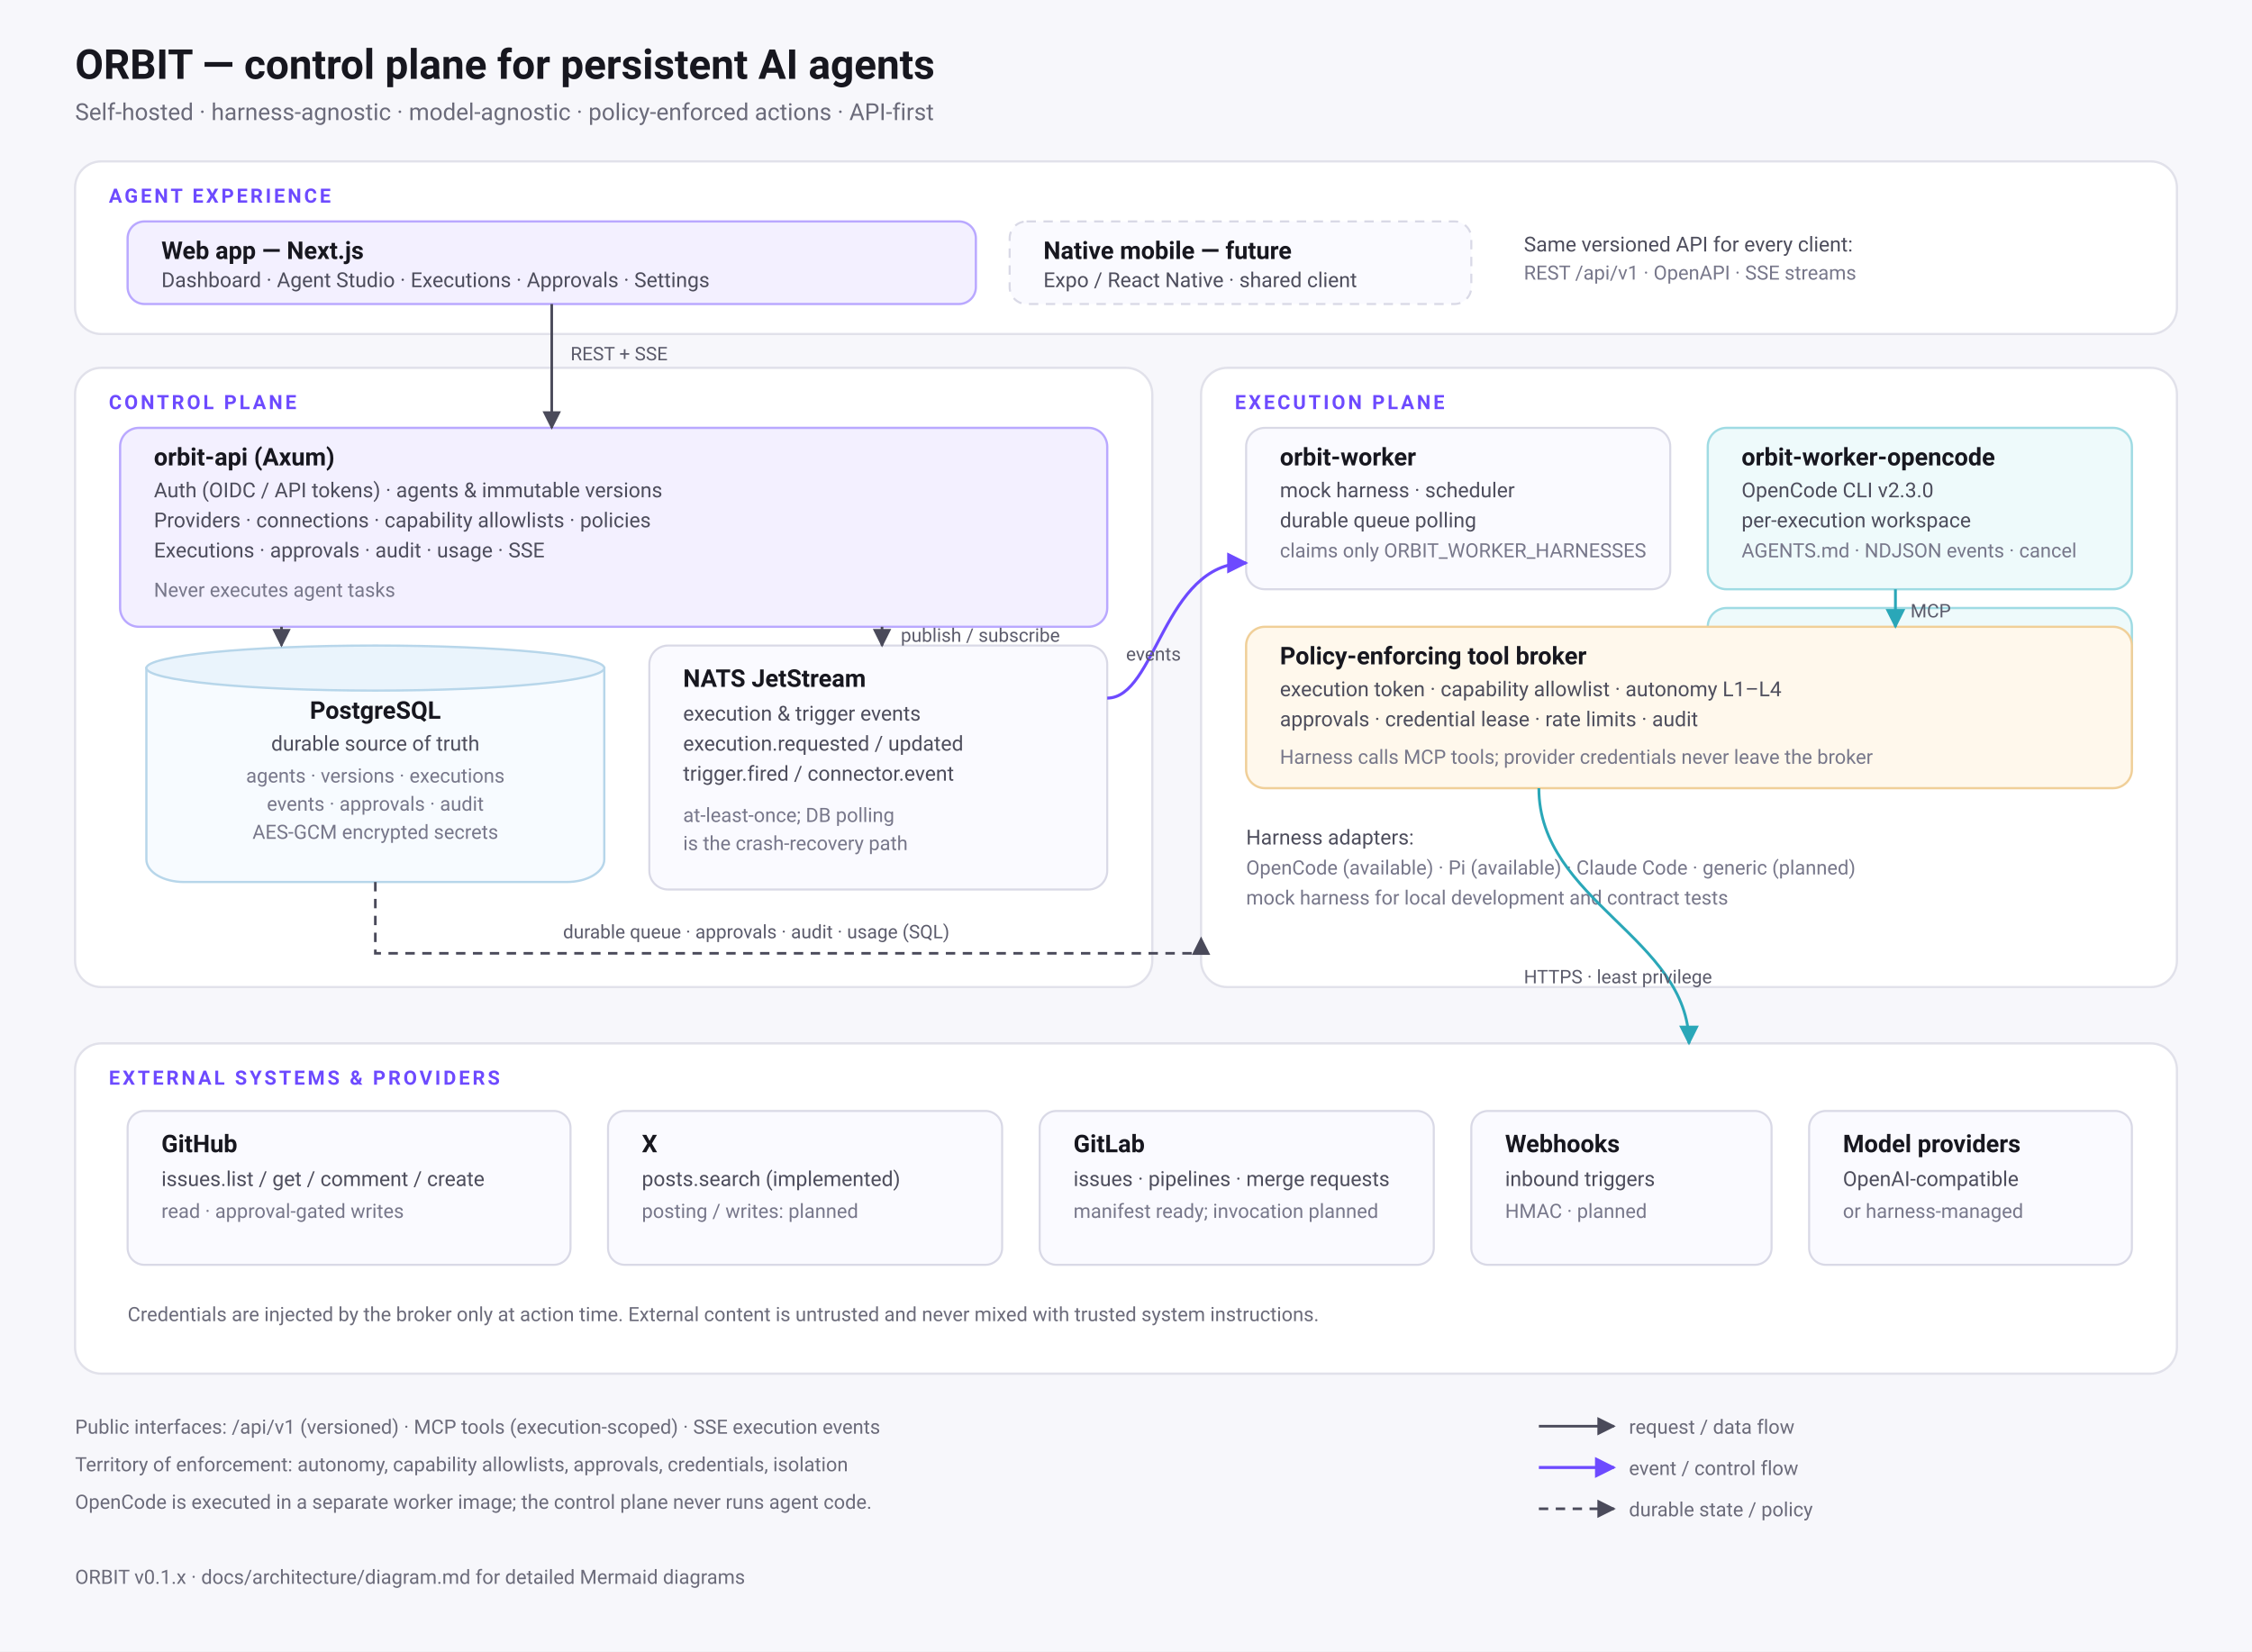
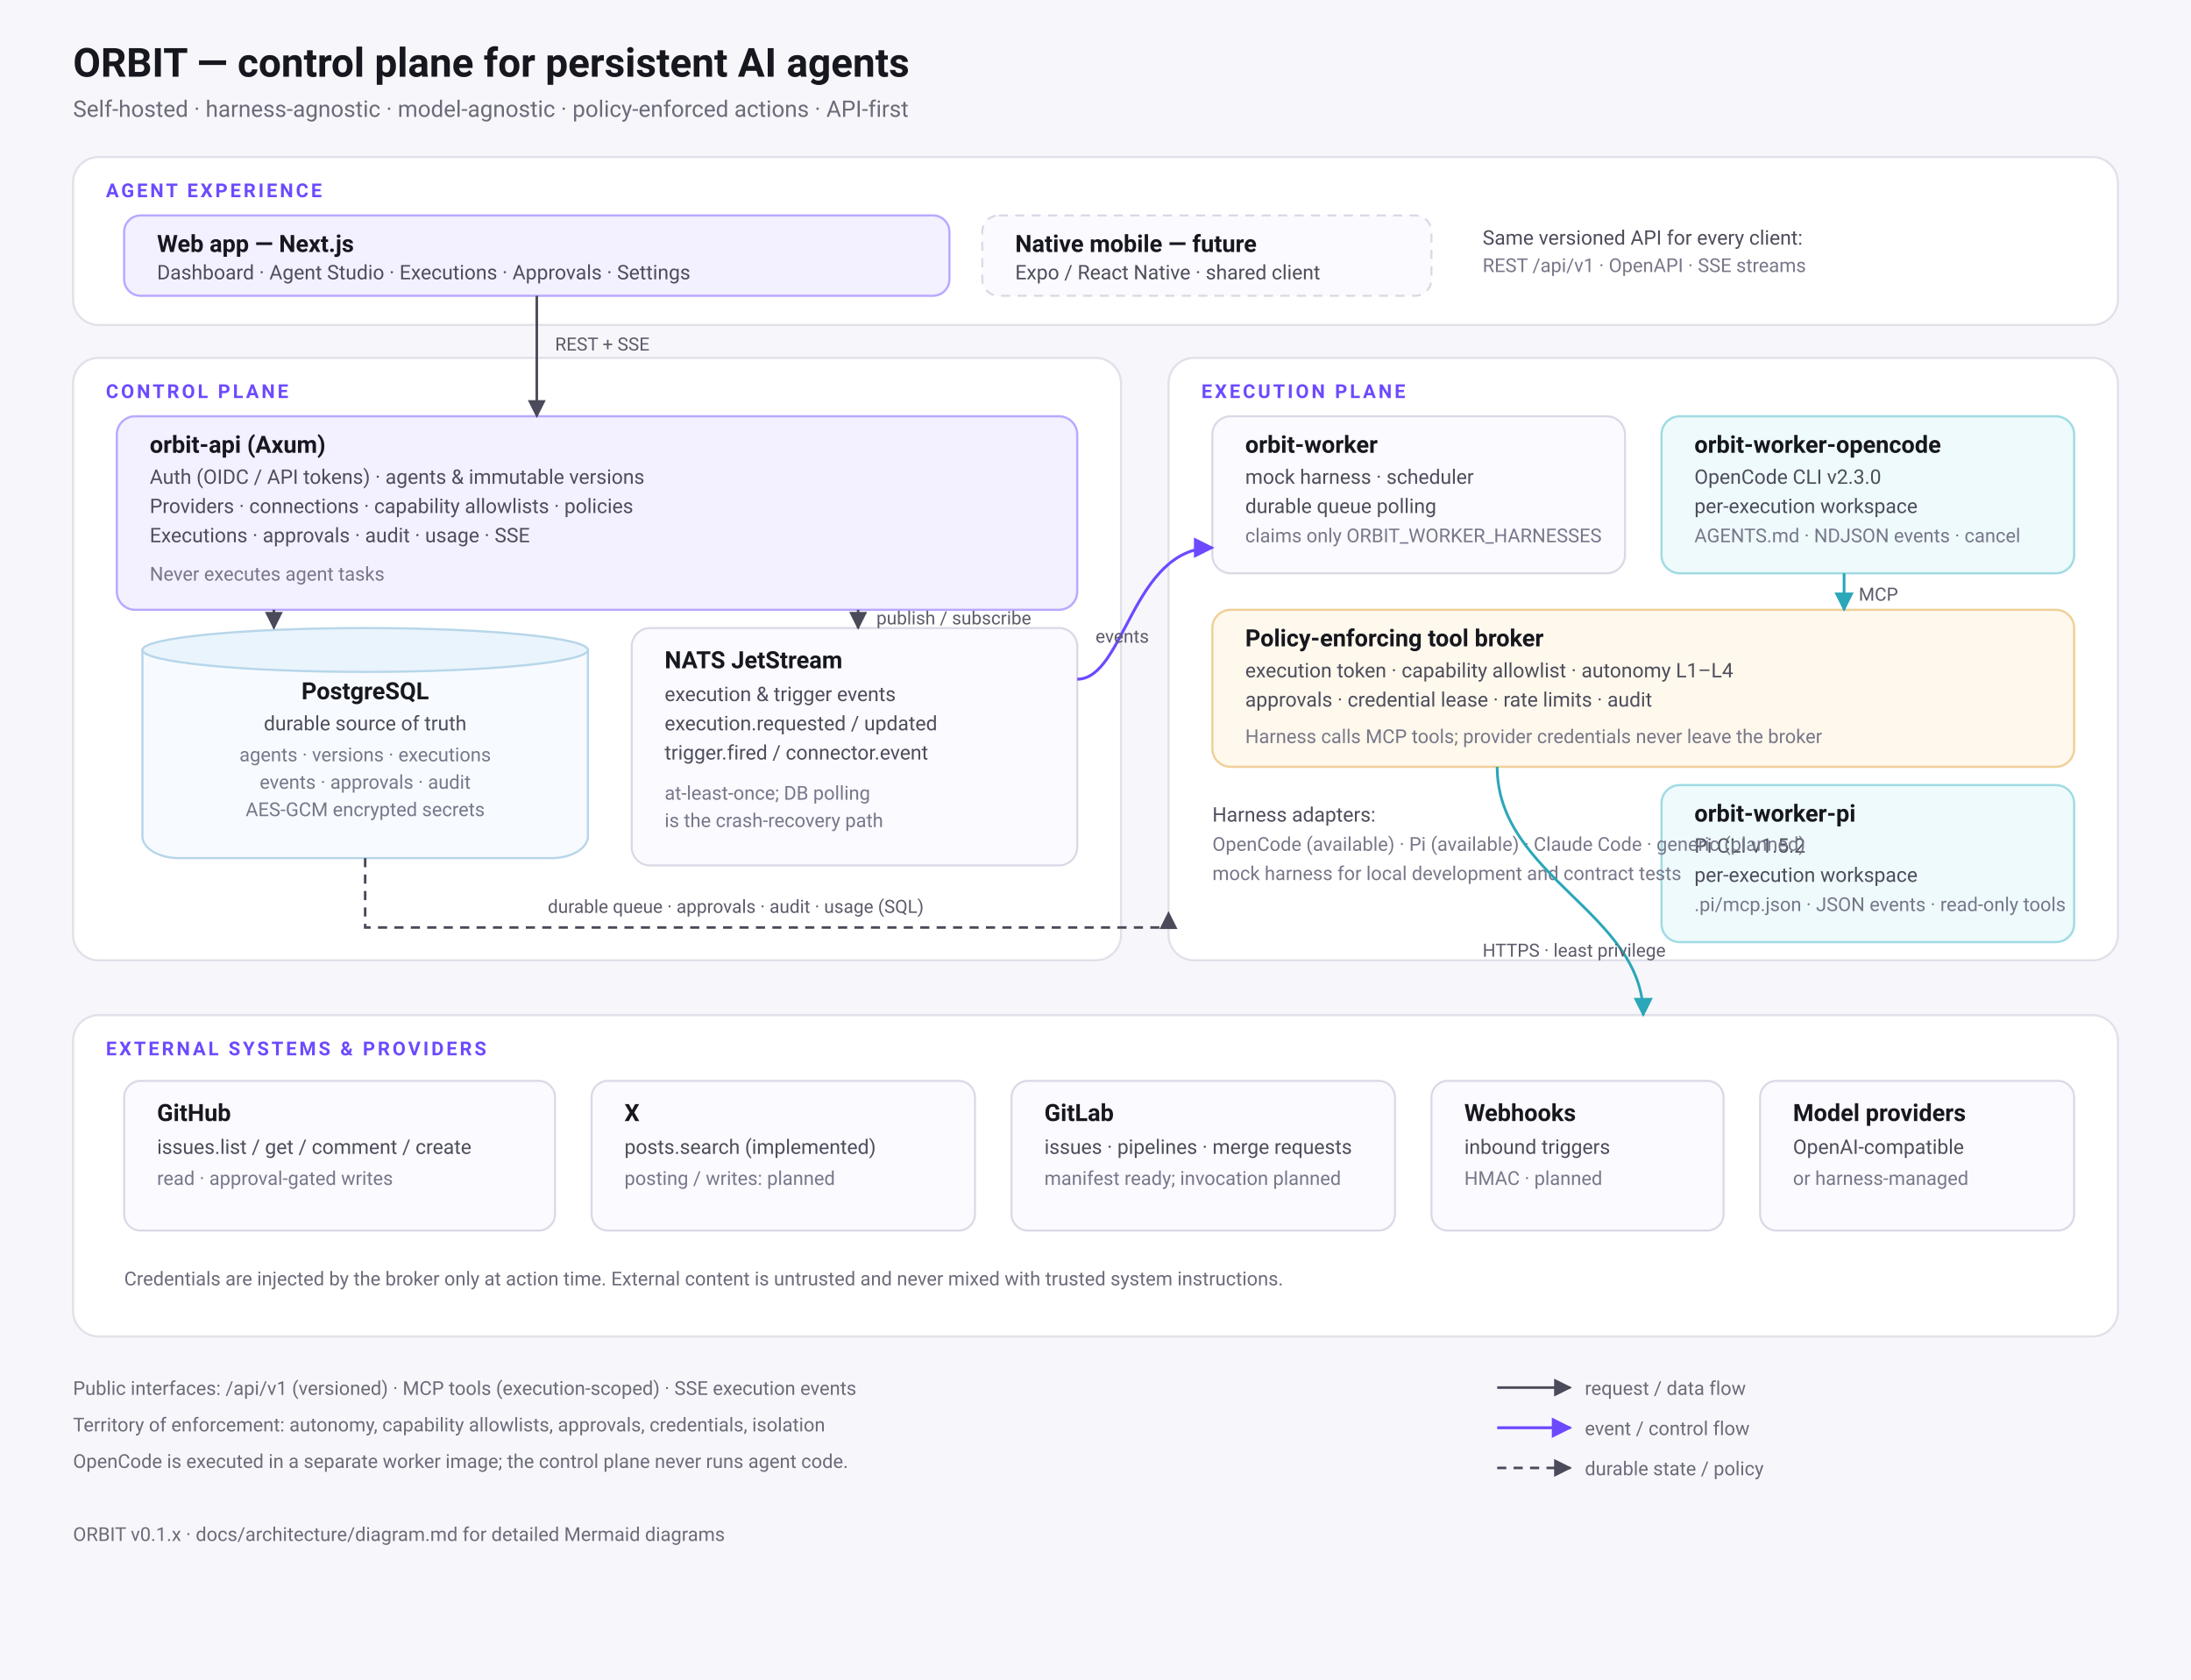
- <svg xmlns="http://www.w3.org/2000/svg" width="1200" height="880" viewBox="0 0 1200 880" font-family="-apple-system, BlinkMacSystemFont, 'Segoe UI', Roboto, Helvetica, Arial, sans-serif">
+ <svg xmlns="http://www.w3.org/2000/svg" width="1200" height="920" viewBox="0 0 1200 920" font-family="-apple-system, BlinkMacSystemFont, 'Segoe UI', Roboto, Helvetica, Arial, sans-serif">
  <defs>
    <marker id="arrow" viewBox="0 0 10 10" refX="9" refY="5" markerWidth="7" markerHeight="7" orient="auto-start-reverse">
      <path d="M 0 0 L 10 5 L 0 10 z" fill="#4a4a5a" />
    </marker>
    <marker id="arrow-accent" viewBox="0 0 10 10" refX="9" refY="5" markerWidth="7" markerHeight="7" orient="auto-start-reverse">
      <path d="M 0 0 L 10 5 L 0 10 z" fill="#6d4aff" />
    </marker>
    <marker id="arrow-teal" viewBox="0 0 10 10" refX="9" refY="5" markerWidth="7" markerHeight="7" orient="auto-start-reverse">
      <path d="M 0 0 L 10 5 L 0 10 z" fill="#2aa7b8" />
    </marker>
    <style>
      .title { font-size: 22px; font-weight: 700; fill: #17171f; }
      .subtitle { font-size: 12.5px; fill: #6b6b7a; }
      .layer-label { font-size: 10.5px; font-weight: 700; letter-spacing: 1.4px; fill: #6d4aff; }
      .box-title { font-size: 13px; font-weight: 650; fill: #17171f; }
      .box-line { font-size: 11px; fill: #4d4d5c; }
      .box-muted { font-size: 10.5px; fill: #77778a; }
      .note { font-size: 10.5px; fill: #6b6b7a; }
      .arrow-label { font-size: 10px; fill: #5b5b6b; }
      .layer { fill: #ffffff; stroke: #e1e1ea; stroke-width: 1.2; }
      .card { fill: #fafaff; stroke: #d9d9e6; stroke-width: 1.1; }
      .card-accent { fill: #f3f0ff; stroke: #b9a8ff; stroke-width: 1.2; }
      .card-teal { fill: #eefafb; stroke: #9fdbe3; stroke-width: 1.2; }
      .card-warm { fill: #fff8ec; stroke: #f0cf98; stroke-width: 1.2; }
      .dashed { stroke-dasharray: 5 4; }
      .arrow { stroke: #4a4a5a; stroke-width: 1.4; fill: none; }
      .arrow-accent { stroke: #6d4aff; stroke-width: 1.6; fill: none; }
      .arrow-teal { stroke: #2aa7b8; stroke-width: 1.5; fill: none; }
    </style>
  </defs>
-   <rect width="1200" height="880" fill="#f7f7fb" />
+   <rect width="1200" height="920" fill="#f7f7fb" />
  <text x="40" y="42" class="title">ORBIT — control plane for persistent AI agents</text>
  <text x="40" y="64" class="subtitle">Self-hosted · harness-agnostic · model-agnostic · policy-enforced actions · API-first</text>
  <rect x="40" y="86" width="1120" height="92" rx="14" class="layer" />
  <text x="58" y="108" class="layer-label">AGENT EXPERIENCE</text>
  <rect x="68" y="118" width="452" height="44" rx="9" class="card-accent" />
  <text x="86" y="138" class="box-title">Web app — Next.js</text>
  <text x="86" y="153" class="box-line">Dashboard · Agent Studio · Executions · Approvals · Settings</text>
  <rect x="538" y="118" width="246" height="44" rx="9" class="card dashed" />
  <text x="556" y="138" class="box-title">Native mobile — future</text>
  <text x="556" y="153" class="box-line">Expo / React Native · shared client</text>
  <text x="812" y="134" class="box-line">Same versioned API for every client:</text>
  <text x="812" y="149" class="box-muted">REST /api/v1 · OpenAPI · SSE streams</text>
  <rect x="40" y="196" width="574" height="330" rx="14" class="layer" />
  <text x="58" y="218" class="layer-label">CONTROL PLANE</text>
  <rect x="64" y="228" width="526" height="106" rx="10" class="card-accent" />
  <text x="82" y="248" class="box-title">orbit-api (Axum)</text>
  <text x="82" y="265" class="box-line">Auth (OIDC / API tokens) · agents &amp; immutable versions</text>
  <text x="82" y="281" class="box-line">Providers · connections · capability allowlists · policies</text>
  <text x="82" y="297" class="box-line">Executions · approvals · audit · usage · SSE</text>
  <text x="82" y="318" class="box-muted">Never executes agent tasks</text>
  <g>
    <path d="M 78 356 h 244 v 102 a 20 12 0 0 1 -20 12 h -204 a 20 12 0 0 1 -20 -12 z" fill="#f7fbff" stroke="#b7d6ea" stroke-width="1.2" />
    <ellipse cx="200" cy="356" rx="122" ry="12" fill="#eaf4fc" stroke="#b7d6ea" stroke-width="1.2" />
    <text x="200" y="383" text-anchor="middle" class="box-title">PostgreSQL</text>
    <text x="200" y="400" text-anchor="middle" class="box-line">durable source of truth</text>
    <text x="200" y="417" text-anchor="middle" class="box-muted">agents · versions · executions</text>
    <text x="200" y="432" text-anchor="middle" class="box-muted">events · approvals · audit</text>
    <text x="200" y="447" text-anchor="middle" class="box-muted">AES-GCM encrypted secrets</text>
  </g>
  <rect x="346" y="344" width="244" height="130" rx="10" class="card" />
  <text x="364" y="366" class="box-title">NATS JetStream</text>
  <text x="364" y="384" class="box-line">execution &amp; trigger events</text>
  <text x="364" y="400" class="box-line">execution.requested / updated</text>
  <text x="364" y="416" class="box-line">trigger.fired / connector.event</text>
  <text x="364" y="438" class="box-muted">at-least-once; DB polling</text>
  <text x="364" y="453" class="box-muted">is the crash-recovery path</text>
  <rect x="640" y="196" width="520" height="330" rx="14" class="layer" />
  <text x="658" y="218" class="layer-label">EXECUTION PLANE</text>
  <rect x="664" y="228" width="226" height="86" rx="10" class="card" />
  <text x="682" y="248" class="box-title">orbit-worker</text>
  <text x="682" y="265" class="box-line">mock harness · scheduler</text>
  <text x="682" y="281" class="box-line">durable queue polling</text>
  <text x="682" y="297" class="box-muted">claims only ORBIT_WORKER_HARNESSES</text>
  <rect x="910" y="228" width="226" height="86" rx="10" class="card-teal" />
  <text x="928" y="248" class="box-title">orbit-worker-opencode</text>
  <text x="928" y="265" class="box-line">OpenCode CLI v2.3.0</text>
  <text x="928" y="281" class="box-line">per-execution workspace</text>
  <text x="928" y="297" class="box-muted">AGENTS.md · NDJSON events · cancel</text>
-   <rect x="910" y="324" width="226" height="86" rx="10" class="card-teal" />
-   <text x="928" y="344" class="box-title">orbit-worker-pi</text>
-   <text x="928" y="361" class="box-line">Pi CLI v1.5.2</text>
-   <text x="928" y="377" class="box-line">per-execution workspace</text>
-   <text x="928" y="393" class="box-muted">.pi/mcp.json · JSON events · read-only tools</text>
  <rect x="664" y="334" width="472" height="86" rx="10" class="card-warm" />
  <text x="682" y="354" class="box-title">Policy-enforcing tool broker</text>
  <text x="682" y="371" class="box-line">execution token · capability allowlist · autonomy L1–L4</text>
  <text x="682" y="387" class="box-line">approvals · credential lease · rate limits · audit</text>
  <text x="682" y="407" class="box-muted">Harness calls MCP tools; provider credentials never leave the broker</text>
+   <rect x="910" y="430" width="226" height="86" rx="10" class="card-teal" />
+   <text x="928" y="450" class="box-title">orbit-worker-pi</text>
+   <text x="928" y="467" class="box-line">Pi CLI v1.5.2</text>
+   <text x="928" y="483" class="box-line">per-execution workspace</text>
+   <text x="928" y="499" class="box-muted">.pi/mcp.json · JSON events · read-only tools</text>
  <text x="664" y="450" class="box-line">Harness adapters:</text>
  <text x="664" y="466" class="box-muted">OpenCode (available) · Pi (available) · Claude Code · generic (planned)</text>
  <text x="664" y="482" class="box-muted">mock harness for local development and contract tests</text>
  <rect x="40" y="556" width="1120" height="176" rx="14" class="layer" />
  <text x="58" y="578" class="layer-label">EXTERNAL SYSTEMS &amp; PROVIDERS</text>
  <rect x="68" y="592" width="236" height="82" rx="9" class="card" />
  <text x="86" y="614" class="box-title">GitHub</text>
  <text x="86" y="632" class="box-line">issues.list / get / comment / create</text>
  <text x="86" y="649" class="box-muted">read · approval-gated writes</text>
  <rect x="324" y="592" width="210" height="82" rx="9" class="card" />
  <text x="342" y="614" class="box-title">X</text>
  <text x="342" y="632" class="box-line">posts.search (implemented)</text>
  <text x="342" y="649" class="box-muted">posting / writes: planned</text>
  <rect x="554" y="592" width="210" height="82" rx="9" class="card" />
  <text x="572" y="614" class="box-title">GitLab</text>
  <text x="572" y="632" class="box-line">issues · pipelines · merge requests</text>
  <text x="572" y="649" class="box-muted">manifest ready; invocation planned</text>
  <rect x="784" y="592" width="160" height="82" rx="9" class="card" />
  <text x="802" y="614" class="box-title">Webhooks</text>
  <text x="802" y="632" class="box-line">inbound triggers</text>
  <text x="802" y="649" class="box-muted">HMAC · planned</text>
  <rect x="964" y="592" width="172" height="82" rx="9" class="card" />
  <text x="982" y="614" class="box-title">Model providers</text>
  <text x="982" y="632" class="box-line">OpenAI-compatible</text>
  <text x="982" y="649" class="box-muted">or harness-managed</text>
  <text x="68" y="704" class="note">Credentials are injected by the broker only at action time. External content is untrusted and never mixed with trusted system instructions.</text>
  <line x1="294" y1="162" x2="294" y2="228" class="arrow" marker-end="url(#arrow)" />
  <text x="304" y="192" class="arrow-label">REST + SSE</text>
  <line x1="150" y1="334" x2="150" y2="344" class="arrow" marker-end="url(#arrow)" />
  <line x1="470" y1="334" x2="470" y2="344" class="arrow" marker-end="url(#arrow)" />
  <text x="480" y="342" class="arrow-label">publish / subscribe</text>
  <path d="M 590 372 C 616 372 620 300 664 300" class="arrow-accent" marker-end="url(#arrow-accent)" />
  <text x="600" y="352" class="arrow-label">events</text>
  <path d="M 200 470 L 200 508 L 640 508 L 640 500" class="arrow dashed" marker-end="url(#arrow)" />
  <text x="300" y="500" class="arrow-label">durable queue · approvals · audit · usage (SQL)</text>
  <line x1="1010" y1="314" x2="1010" y2="334" class="arrow-teal" marker-end="url(#arrow-teal)" />
  <text x="1018" y="329" class="arrow-label">MCP</text>
  <path d="M 820 420 C 820 480 900 500 900 556" class="arrow-teal" marker-end="url(#arrow-teal)" />
  <text x="812" y="524" class="arrow-label">HTTPS · least privilege</text>
  <line x1="820" y1="760" x2="860" y2="760" class="arrow" marker-end="url(#arrow)" />
  <text x="868" y="764" class="note">request / data flow</text>
  <line x1="820" y1="782" x2="860" y2="782" class="arrow-accent" marker-end="url(#arrow-accent)" />
  <text x="868" y="786" class="note">event / control flow</text>
  <line x1="820" y1="804" x2="860" y2="804" class="arrow dashed" marker-end="url(#arrow)" />
  <text x="868" y="808" class="note">durable state / policy</text>
  <text x="40" y="764" class="note">Public interfaces: /api/v1 (versioned) · MCP tools (execution-scoped) · SSE execution events</text>
  <text x="40" y="784" class="note">Territory of enforcement: autonomy, capability allowlists, approvals, credentials, isolation</text>
  <text x="40" y="804" class="note">OpenCode is executed in a separate worker image; the control plane never runs agent code.</text>
  <text x="40" y="844" class="note">ORBIT v0.1.x · docs/architecture/diagram.md for detailed Mermaid diagrams</text>
</svg>
